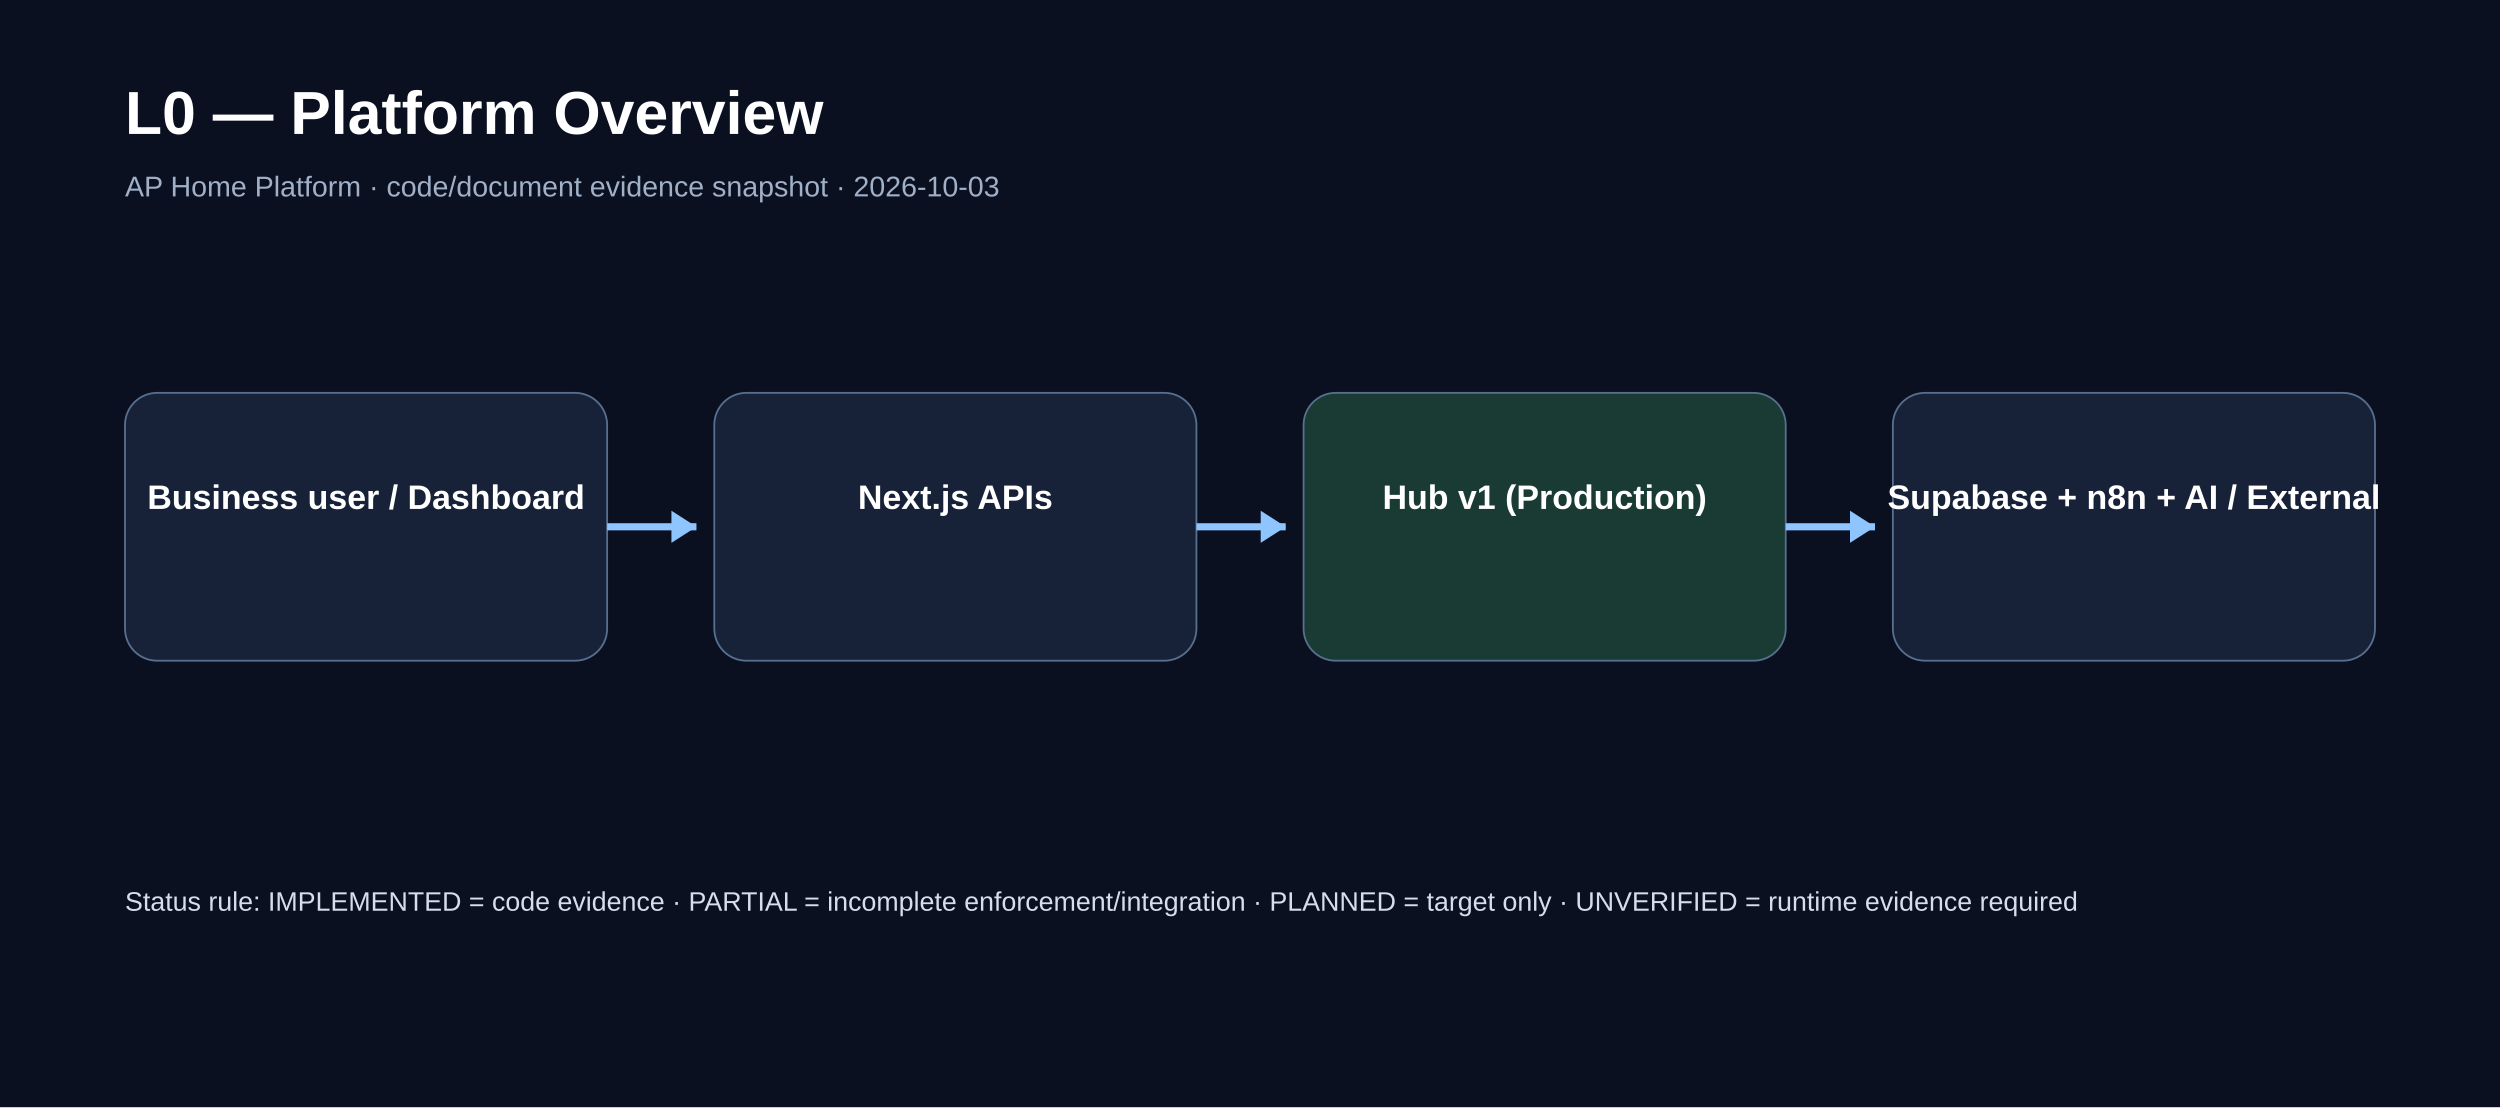
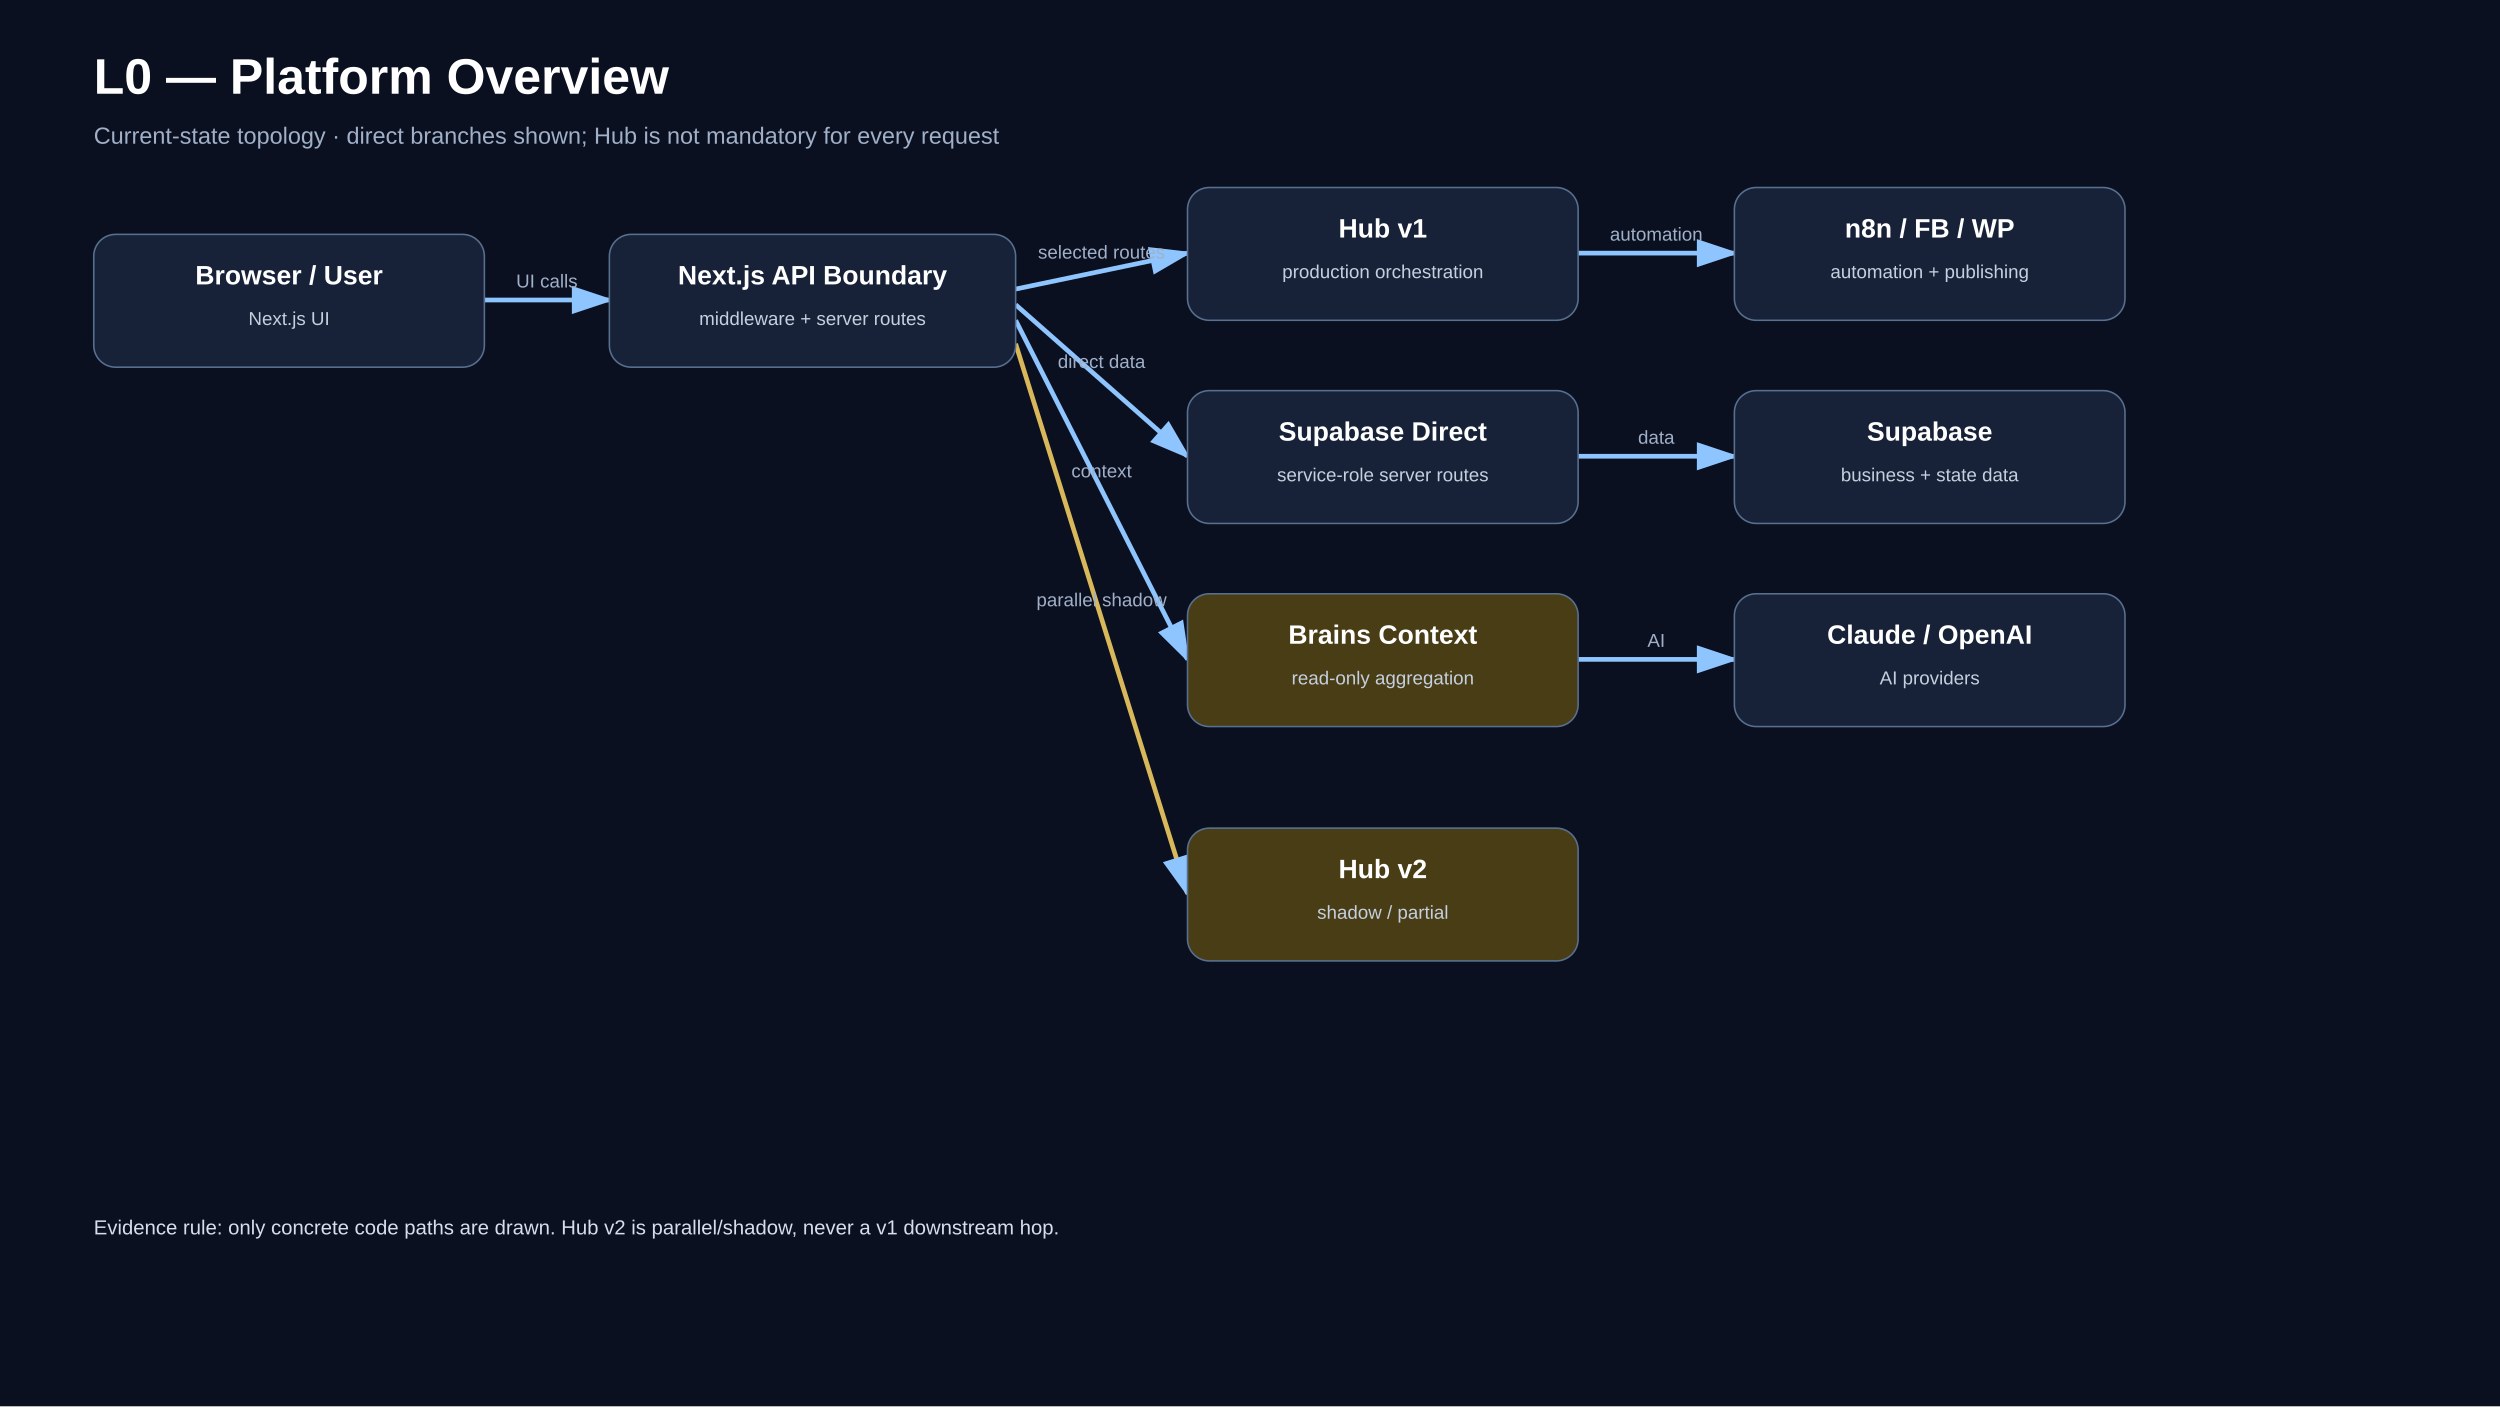
- <svg xmlns="http://www.w3.org/2000/svg" width="1400" height="620" viewBox="0 0 1400 620">
-   <rect width="1400" height="620" fill="#0b1020" />
-   <text x="70" y="75" fill="#fff" font-family="Arial" font-size="34" font-weight="700">L0 — Platform Overview</text>
-   <text x="70" y="110" fill="#9fb0c8" font-family="Arial" font-size="16">AP Home Platform · code/document evidence snapshot · 2026-10-03</text>
-   <rect x="70" y="220" width="270" height="150" rx="18" fill="#172238" stroke="#58708f" />
-   <text x="205" y="285" text-anchor="middle" fill="#fff" font-family="Arial" font-size="19" font-weight="700">Business user / Dashboard</text>
-   <path d="M 340 295 L 390 295" stroke="#8ec5ff" stroke-width="4" />
-   <path d="M 390 295 l-14 -9 v18 z" fill="#8ec5ff" />
-   <rect x="400" y="220" width="270" height="150" rx="18" fill="#172238" stroke="#58708f" />
-   <text x="535" y="285" text-anchor="middle" fill="#fff" font-family="Arial" font-size="19" font-weight="700">Next.js APIs</text>
-   <path d="M 670 295 L 720 295" stroke="#8ec5ff" stroke-width="4" />
-   <path d="M 720 295 l-14 -9 v18 z" fill="#8ec5ff" />
-   <rect x="730" y="220" width="270" height="150" rx="18" fill="#193b33" stroke="#58708f" />
-   <text x="865" y="285" text-anchor="middle" fill="#fff" font-family="Arial" font-size="19" font-weight="700">Hub v1 (Production)</text>
-   <path d="M 1000 295 L 1050 295" stroke="#8ec5ff" stroke-width="4" />
-   <path d="M 1050 295 l-14 -9 v18 z" fill="#8ec5ff" />
-   <rect x="1060" y="220" width="270" height="150" rx="18" fill="#172238" stroke="#58708f" />
-   <text x="1195" y="285" text-anchor="middle" fill="#fff" font-family="Arial" font-size="19" font-weight="700">Supabase + n8n + AI / External</text>
-   <text x="70" y="510" fill="#d6deeb" font-family="Arial" font-size="15">Status rule: IMPLEMENTED = code evidence · PARTIAL = incomplete enforcement/integration · PLANNED = target only · UNVERIFIED = runtime evidence required</text>
+ <svg xmlns="http://www.w3.org/2000/svg" width="1600" height="900" viewBox="0 0 1600 900">
+   <defs>
+     <marker id="a" markerWidth="10" markerHeight="10" refX="8" refY="3" orient="auto">
+       <path d="M0,0 L0,6 L9,3 z" fill="#8ec5ff" />
+     </marker>
+   </defs>
+   <rect width="1600" height="900" fill="#0b1020" />
+   <text x="60" y="60" fill="#fff" font-family="Arial" font-size="32" font-weight="700">L0 — Platform Overview</text>
+   <text x="60" y="92" fill="#9fb0c8" font-family="Arial" font-size="15">Current-state topology · direct branches shown; Hub is not mandatory for every request</text>
+   <path d="M310 192 L390 192" stroke="#8ec5ff" stroke-width="3" fill="none" marker-end="url(#a)" />
+   <text x="350" y="184" text-anchor="middle" fill="#9fb0c8" font-family="Arial" font-size="12">UI calls</text>
+   <path d="M650 185 L760 162" stroke="#8ec5ff" stroke-width="3" fill="none" marker-end="url(#a)" />
+   <text x="705" y="165.5" text-anchor="middle" fill="#9fb0c8" font-family="Arial" font-size="12">selected routes</text>
+   <path d="M650 195 L760 292" stroke="#8ec5ff" stroke-width="3" fill="none" marker-end="url(#a)" />
+   <text x="705" y="235.5" text-anchor="middle" fill="#9fb0c8" font-family="Arial" font-size="12">direct data</text>
+   <path d="M650 205 L760 422" stroke="#8ec5ff" stroke-width="3" fill="none" marker-end="url(#a)" />
+   <text x="705" y="305.5" text-anchor="middle" fill="#9fb0c8" font-family="Arial" font-size="12">context</text>
+   <path d="M1010 162 L1110 162" stroke="#8ec5ff" stroke-width="3" fill="none" marker-end="url(#a)" />
+   <text x="1060" y="154" text-anchor="middle" fill="#9fb0c8" font-family="Arial" font-size="12">automation</text>
+   <path d="M1010 292 L1110 292" stroke="#8ec5ff" stroke-width="3" fill="none" marker-end="url(#a)" />
+   <text x="1060" y="284" text-anchor="middle" fill="#9fb0c8" font-family="Arial" font-size="12">data</text>
+   <path d="M1010 422 L1110 422" stroke="#8ec5ff" stroke-width="3" fill="none" marker-end="url(#a)" />
+   <text x="1060" y="414" text-anchor="middle" fill="#9fb0c8" font-family="Arial" font-size="12">AI</text>
+   <path d="M650 220 L760 572" stroke="#d8b85a" stroke-width="3" fill="none" marker-end="url(#a)" />
+   <text x="705" y="388" text-anchor="middle" fill="#9fb0c8" font-family="Arial" font-size="12">parallel shadow</text>
+   <rect x="60" y="150" width="250" height="85" rx="14" fill="#172238" stroke="#58708f" />
+   <text x="185" y="182" text-anchor="middle" fill="#fff" font-family="Arial" font-size="17" font-weight="700">Browser / User</text>
+   <text x="185" y="208" text-anchor="middle" fill="#c5d0df" font-family="Arial" font-size="12">Next.js UI</text>
+   <rect x="390" y="150" width="260" height="85" rx="14" fill="#172238" stroke="#58708f" />
+   <text x="520" y="182" text-anchor="middle" fill="#fff" font-family="Arial" font-size="17" font-weight="700">Next.js API Boundary</text>
+   <text x="520" y="208" text-anchor="middle" fill="#c5d0df" font-family="Arial" font-size="12">middleware + server routes</text>
+   <rect x="760" y="120" width="250" height="85" rx="14" fill="#172238" stroke="#58708f" />
+   <text x="885" y="152" text-anchor="middle" fill="#fff" font-family="Arial" font-size="17" font-weight="700">Hub v1</text>
+   <text x="885" y="178" text-anchor="middle" fill="#c5d0df" font-family="Arial" font-size="12">production orchestration</text>
+   <rect x="760" y="250" width="250" height="85" rx="14" fill="#172238" stroke="#58708f" />
+   <text x="885" y="282" text-anchor="middle" fill="#fff" font-family="Arial" font-size="17" font-weight="700">Supabase Direct</text>
+   <text x="885" y="308" text-anchor="middle" fill="#c5d0df" font-family="Arial" font-size="12">service-role server routes</text>
+   <rect x="760" y="380" width="250" height="85" rx="14" fill="#493d16" stroke="#58708f" />
+   <text x="885" y="412" text-anchor="middle" fill="#fff" font-family="Arial" font-size="17" font-weight="700">Brains Context</text>
+   <text x="885" y="438" text-anchor="middle" fill="#c5d0df" font-family="Arial" font-size="12">read-only aggregation</text>
+   <rect x="1110" y="120" width="250" height="85" rx="14" fill="#172238" stroke="#58708f" />
+   <text x="1235" y="152" text-anchor="middle" fill="#fff" font-family="Arial" font-size="17" font-weight="700">n8n / FB / WP</text>
+   <text x="1235" y="178" text-anchor="middle" fill="#c5d0df" font-family="Arial" font-size="12">automation + publishing</text>
+   <rect x="1110" y="250" width="250" height="85" rx="14" fill="#172238" stroke="#58708f" />
+   <text x="1235" y="282" text-anchor="middle" fill="#fff" font-family="Arial" font-size="17" font-weight="700">Supabase</text>
+   <text x="1235" y="308" text-anchor="middle" fill="#c5d0df" font-family="Arial" font-size="12">business + state data</text>
+   <rect x="1110" y="380" width="250" height="85" rx="14" fill="#172238" stroke="#58708f" />
+   <text x="1235" y="412" text-anchor="middle" fill="#fff" font-family="Arial" font-size="17" font-weight="700">Claude / OpenAI</text>
+   <text x="1235" y="438" text-anchor="middle" fill="#c5d0df" font-family="Arial" font-size="12">AI providers</text>
+   <rect x="760" y="530" width="250" height="85" rx="14" fill="#493d16" stroke="#58708f" />
+   <text x="885" y="562" text-anchor="middle" fill="#fff" font-family="Arial" font-size="17" font-weight="700">Hub v2</text>
+   <text x="885" y="588" text-anchor="middle" fill="#c5d0df" font-family="Arial" font-size="12">shadow / partial</text>
+   <text x="60" y="790" fill="#d6deeb" font-family="Arial" font-size="13">Evidence rule: only concrete code paths are drawn. Hub v2 is parallel/shadow, never a v1 downstream hop.</text>
</svg>
